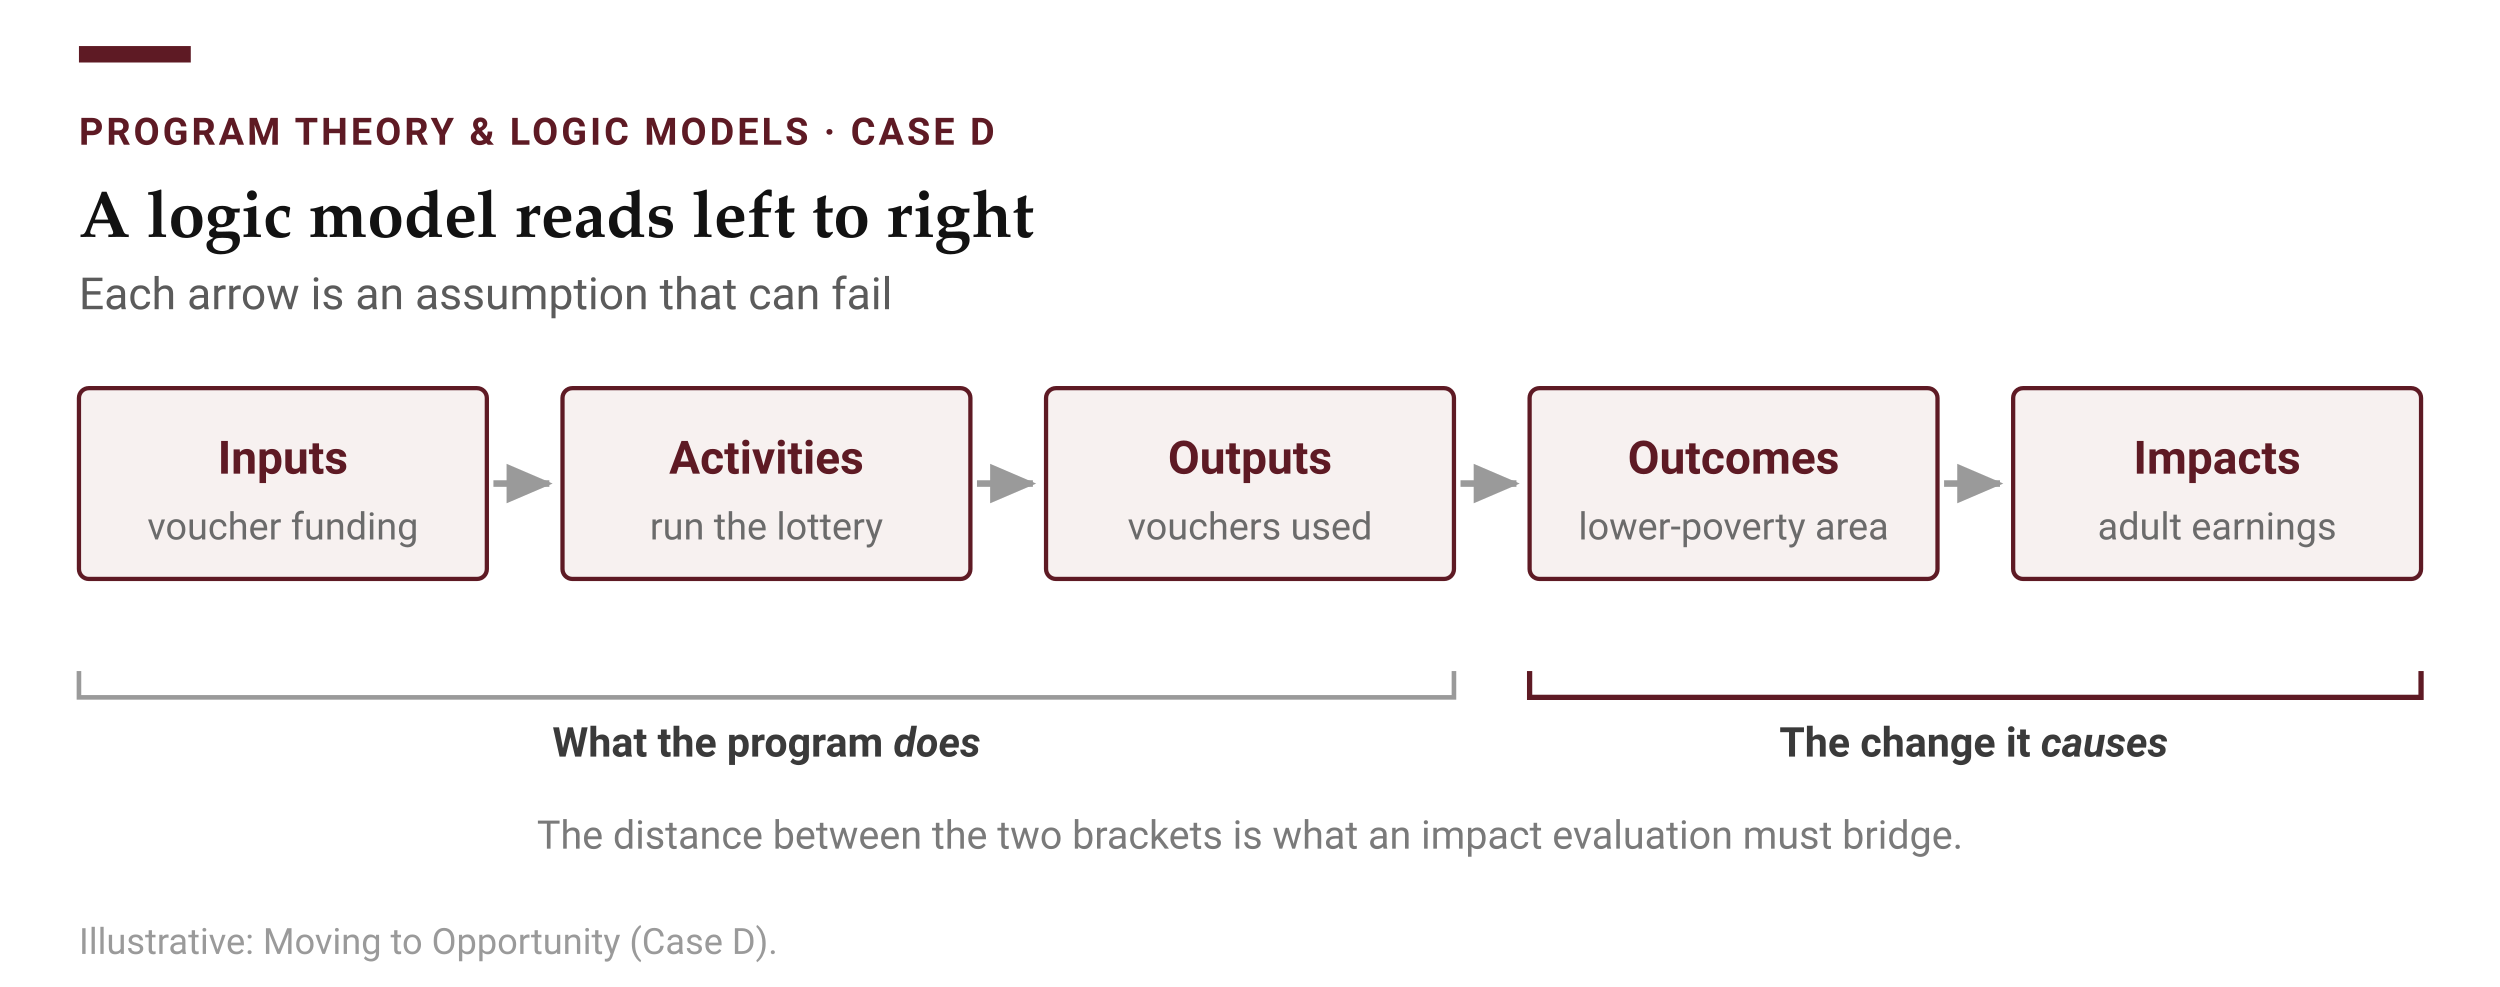
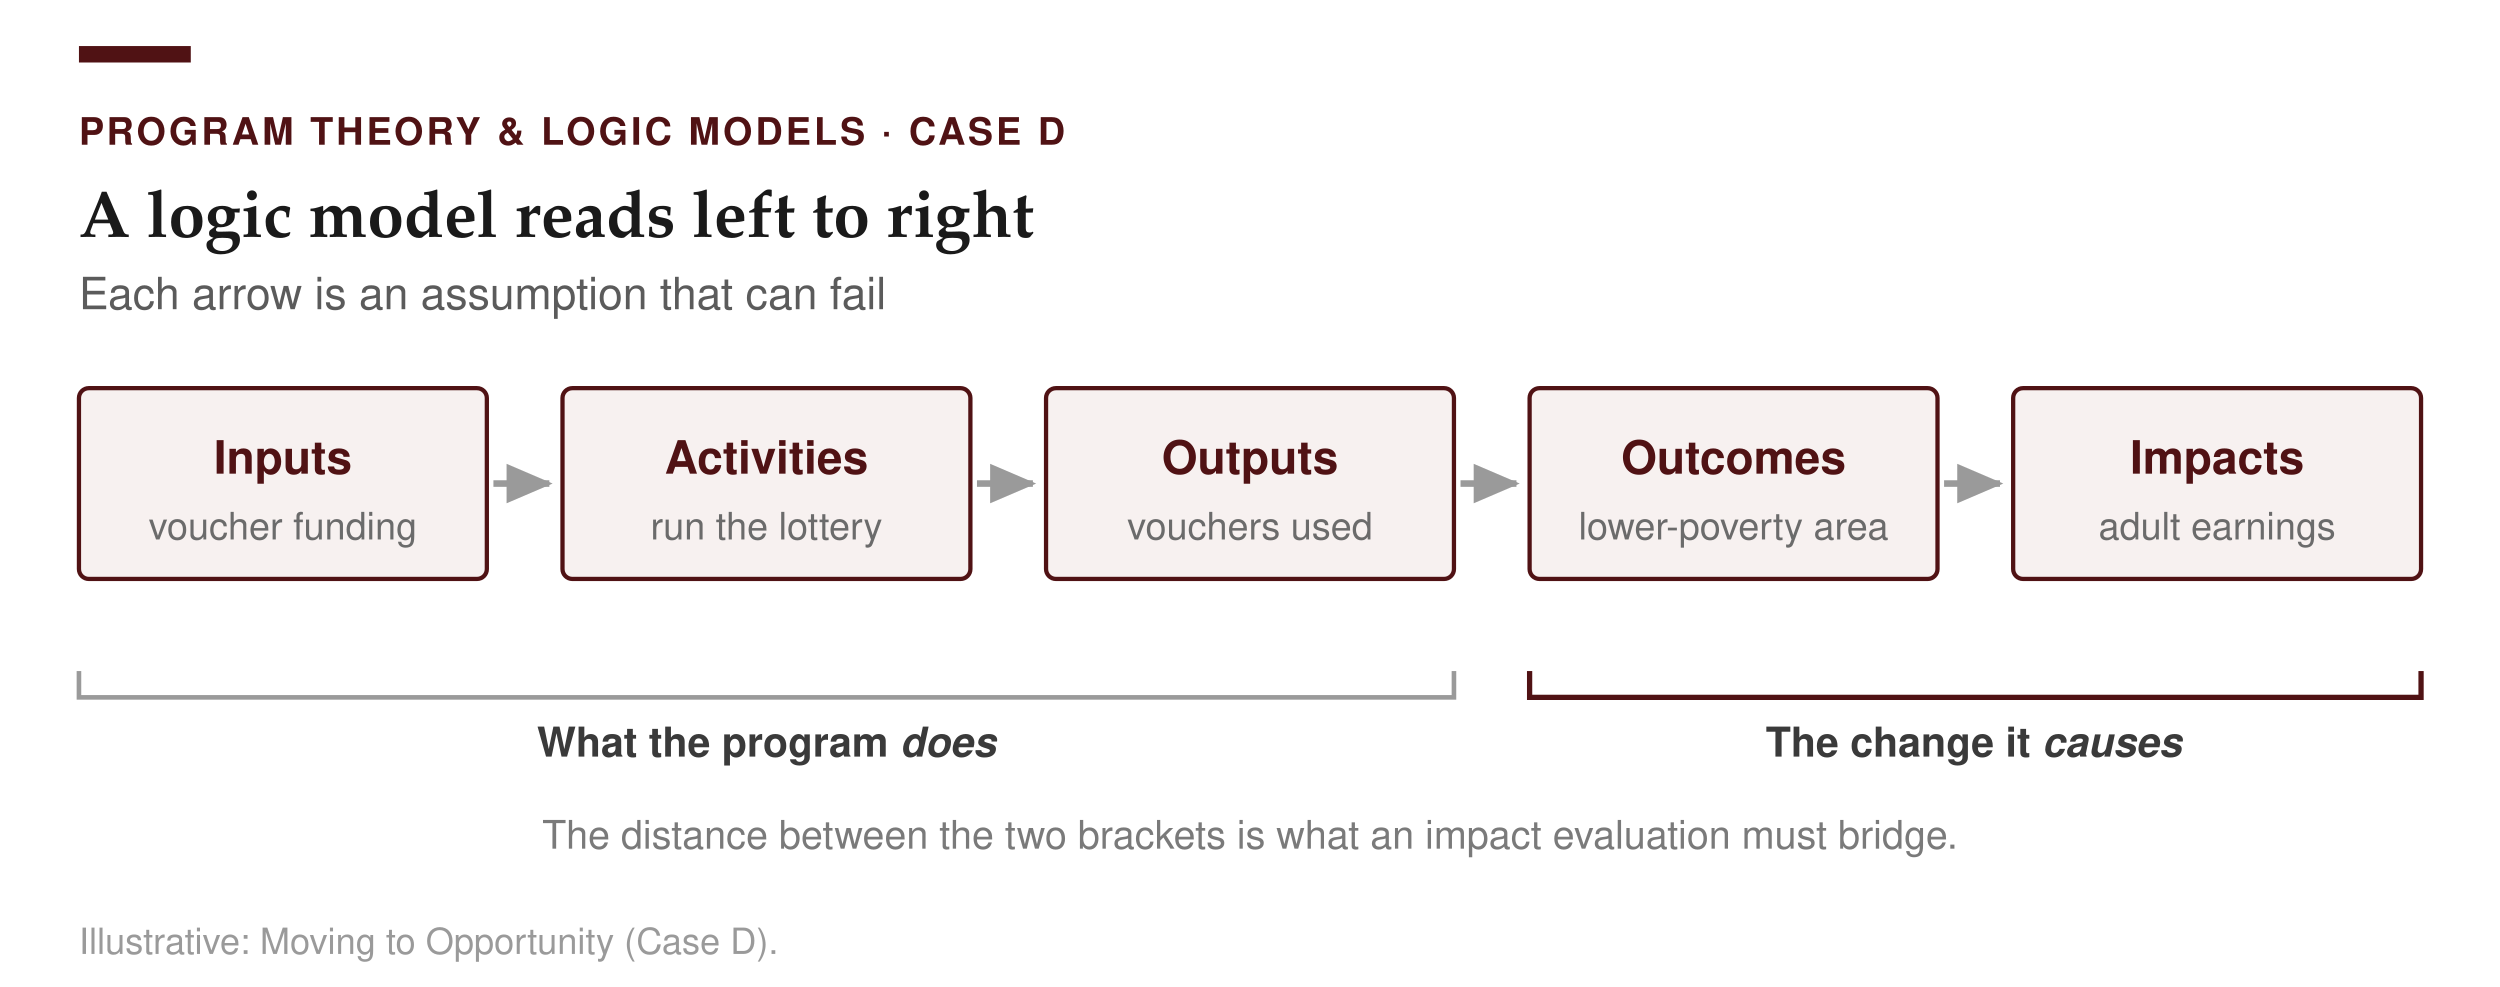
<svg xmlns="http://www.w3.org/2000/svg" viewBox="0 0 760 300" role="img" aria-label="A logic model shown left to right: inputs, activities, outputs, outcomes, impacts. Inputs, activities and outputs are what the program does; outcomes and impacts are the change it causes. Each arrow is an assumption.">
  <style>
-     .kick { font: 600 11.5px -apple-system, BlinkMacSystemFont, "Segoe UI", Roboto, Helvetica, Arial, sans-serif; letter-spacing: .08em; fill: #5E1A24; }
-     .head { font: 700 20px Georgia, "Iowan Old Style", "Palatino Linotype", Palatino, serif; fill: #121212; }
-     .dek  { font: 400 13.5px -apple-system, BlinkMacSystemFont, "Segoe UI", Roboto, Helvetica, Arial, sans-serif; fill: #5b5b5b; }
-     .stage{ font: 700 14px -apple-system, BlinkMacSystemFont, "Segoe UI", Roboto, Helvetica, Arial, sans-serif; fill: #5E1A24; }
-     .ex   { font: 400 11.5px -apple-system, BlinkMacSystemFont, "Segoe UI", Roboto, Helvetica, Arial, sans-serif; fill: #6b6b6b; }
-     .brk  { font: 600 12.5px -apple-system, BlinkMacSystemFont, "Segoe UI", Roboto, Helvetica, Arial, sans-serif; fill: #3a3a3a; }
-     .note { font: 400 12px -apple-system, BlinkMacSystemFont, "Segoe UI", Roboto, Helvetica, Arial, sans-serif; fill: #7a7a7a; }
-     .src  { font: 400 11px -apple-system, BlinkMacSystemFont, "Segoe UI", Roboto, Helvetica, Arial, sans-serif; fill: #9a9a9a; }
-     .box  { fill: #f7f1f0; stroke: #5E1A24; stroke-width: 1.3; }
+     .kick { font: 600 11.5px "DM Sans", -apple-system, BlinkMacSystemFont, "Segoe UI", Helvetica, Arial, sans-serif; letter-spacing: .08em; fill: #501214; }
+     .head { font: 700 20px Spectral, Georgia, "Palatino Linotype", serif; fill: #1a1a1a; }
+     .dek  { font: 400 13.5px "DM Sans", -apple-system, BlinkMacSystemFont, "Segoe UI", Helvetica, Arial, sans-serif; fill: #5b5b5b; }
+     .stage{ font: 700 14px "DM Sans", -apple-system, BlinkMacSystemFont, "Segoe UI", Helvetica, Arial, sans-serif; fill: #501214; }
+     .ex   { font: 400 11.5px "DM Sans", -apple-system, BlinkMacSystemFont, "Segoe UI", Helvetica, Arial, sans-serif; fill: #6b6b6b; }
+     .brk  { font: 600 12.5px "DM Sans", -apple-system, BlinkMacSystemFont, "Segoe UI", Helvetica, Arial, sans-serif; fill: #3a3a3a; }
+     .note { font: 400 12px "DM Sans", -apple-system, BlinkMacSystemFont, "Segoe UI", Helvetica, Arial, sans-serif; fill: #7a7a7a; }
+     .src  { font: 400 11px "DM Sans", -apple-system, BlinkMacSystemFont, "Segoe UI", Helvetica, Arial, sans-serif; fill: #9a9a9a; }
+     .box  { fill: #f7f1f0; stroke: #501214; stroke-width: 1.3; }
  </style>
-   <rect x="24" y="14" width="34" height="5" fill="#5E1A24" />
+   <rect x="24" y="14" width="34" height="5" fill="#501214" />
  <text x="24" y="44" class="kick">PROGRAM THEORY &amp; LOGIC MODELS · CASE D</text>
  <text x="24" y="72" class="head">A logic model reads left to right</text>
  <text x="24" y="94" class="dek">Each arrow is an assumption that can fail</text>
  <g>
    <rect x="24" y="118" width="124" height="58" rx="3" class="box" />
    <rect x="171" y="118" width="124" height="58" rx="3" class="box" />
    <rect x="318" y="118" width="124" height="58" rx="3" class="box" />
    <rect x="465" y="118" width="124" height="58" rx="3" class="box" />
    <rect x="612" y="118" width="124" height="58" rx="3" class="box" />
  </g>
  <text x="86" y="144" text-anchor="middle" class="stage">Inputs</text>
  <text x="233" y="144" text-anchor="middle" class="stage">Activities</text>
  <text x="380" y="144" text-anchor="middle" class="stage">Outputs</text>
  <text x="527" y="144" text-anchor="middle" class="stage">Outcomes</text>
  <text x="674" y="144" text-anchor="middle" class="stage">Impacts</text>
  <text x="86" y="164" text-anchor="middle" class="ex">voucher funding</text>
  <text x="233" y="164" text-anchor="middle" class="ex">run the lottery</text>
  <text x="380" y="164" text-anchor="middle" class="ex">vouchers used</text>
  <text x="527" y="164" text-anchor="middle" class="ex">lower-poverty area</text>
  <text x="674" y="164" text-anchor="middle" class="ex">adult earnings</text>
  <defs>
    <marker id="ah" markerWidth="9" markerHeight="9" refX="6.5" refY="3" orient="auto">
      <path d="M0,0 L7,3 L0,6 Z" fill="#9a9a9a" />
    </marker>
  </defs>
  <g stroke="#9a9a9a" stroke-width="2" marker-end="url(#ah)">
    <line x1="150" y1="147" x2="167" y2="147" />
    <line x1="297" y1="147" x2="314" y2="147" />
    <line x1="444" y1="147" x2="461" y2="147" />
    <line x1="591" y1="147" x2="608" y2="147" />
  </g>
  <path d="M24,204 L24,212 L442,212 L442,204" fill="none" stroke="#9a9a9a" stroke-width="1.4" />
  <text x="233" y="230" text-anchor="middle" class="brk">What the program <tspan font-style="italic">does</tspan>
  </text>
-   <path d="M465,204 L465,212 L736,212 L736,204" fill="none" stroke="#5E1A24" stroke-width="1.6" />
-   <text x="600" y="230" text-anchor="middle" class="brk" fill="#5E1A24">The change it <tspan font-style="italic">causes</tspan>
+   <path d="M465,204 L465,212 L736,212 L736,204" fill="none" stroke="#501214" stroke-width="1.6" />
+   <text x="600" y="230" text-anchor="middle" class="brk" fill="#501214">The change it <tspan font-style="italic">causes</tspan>
  </text>
  <text x="380" y="258" text-anchor="middle" class="note">The distance between the two brackets is what an impact evaluation must bridge.</text>
  <text x="24" y="290" class="src">Illustrative: Moving to Opportunity (Case D).</text>
</svg>
